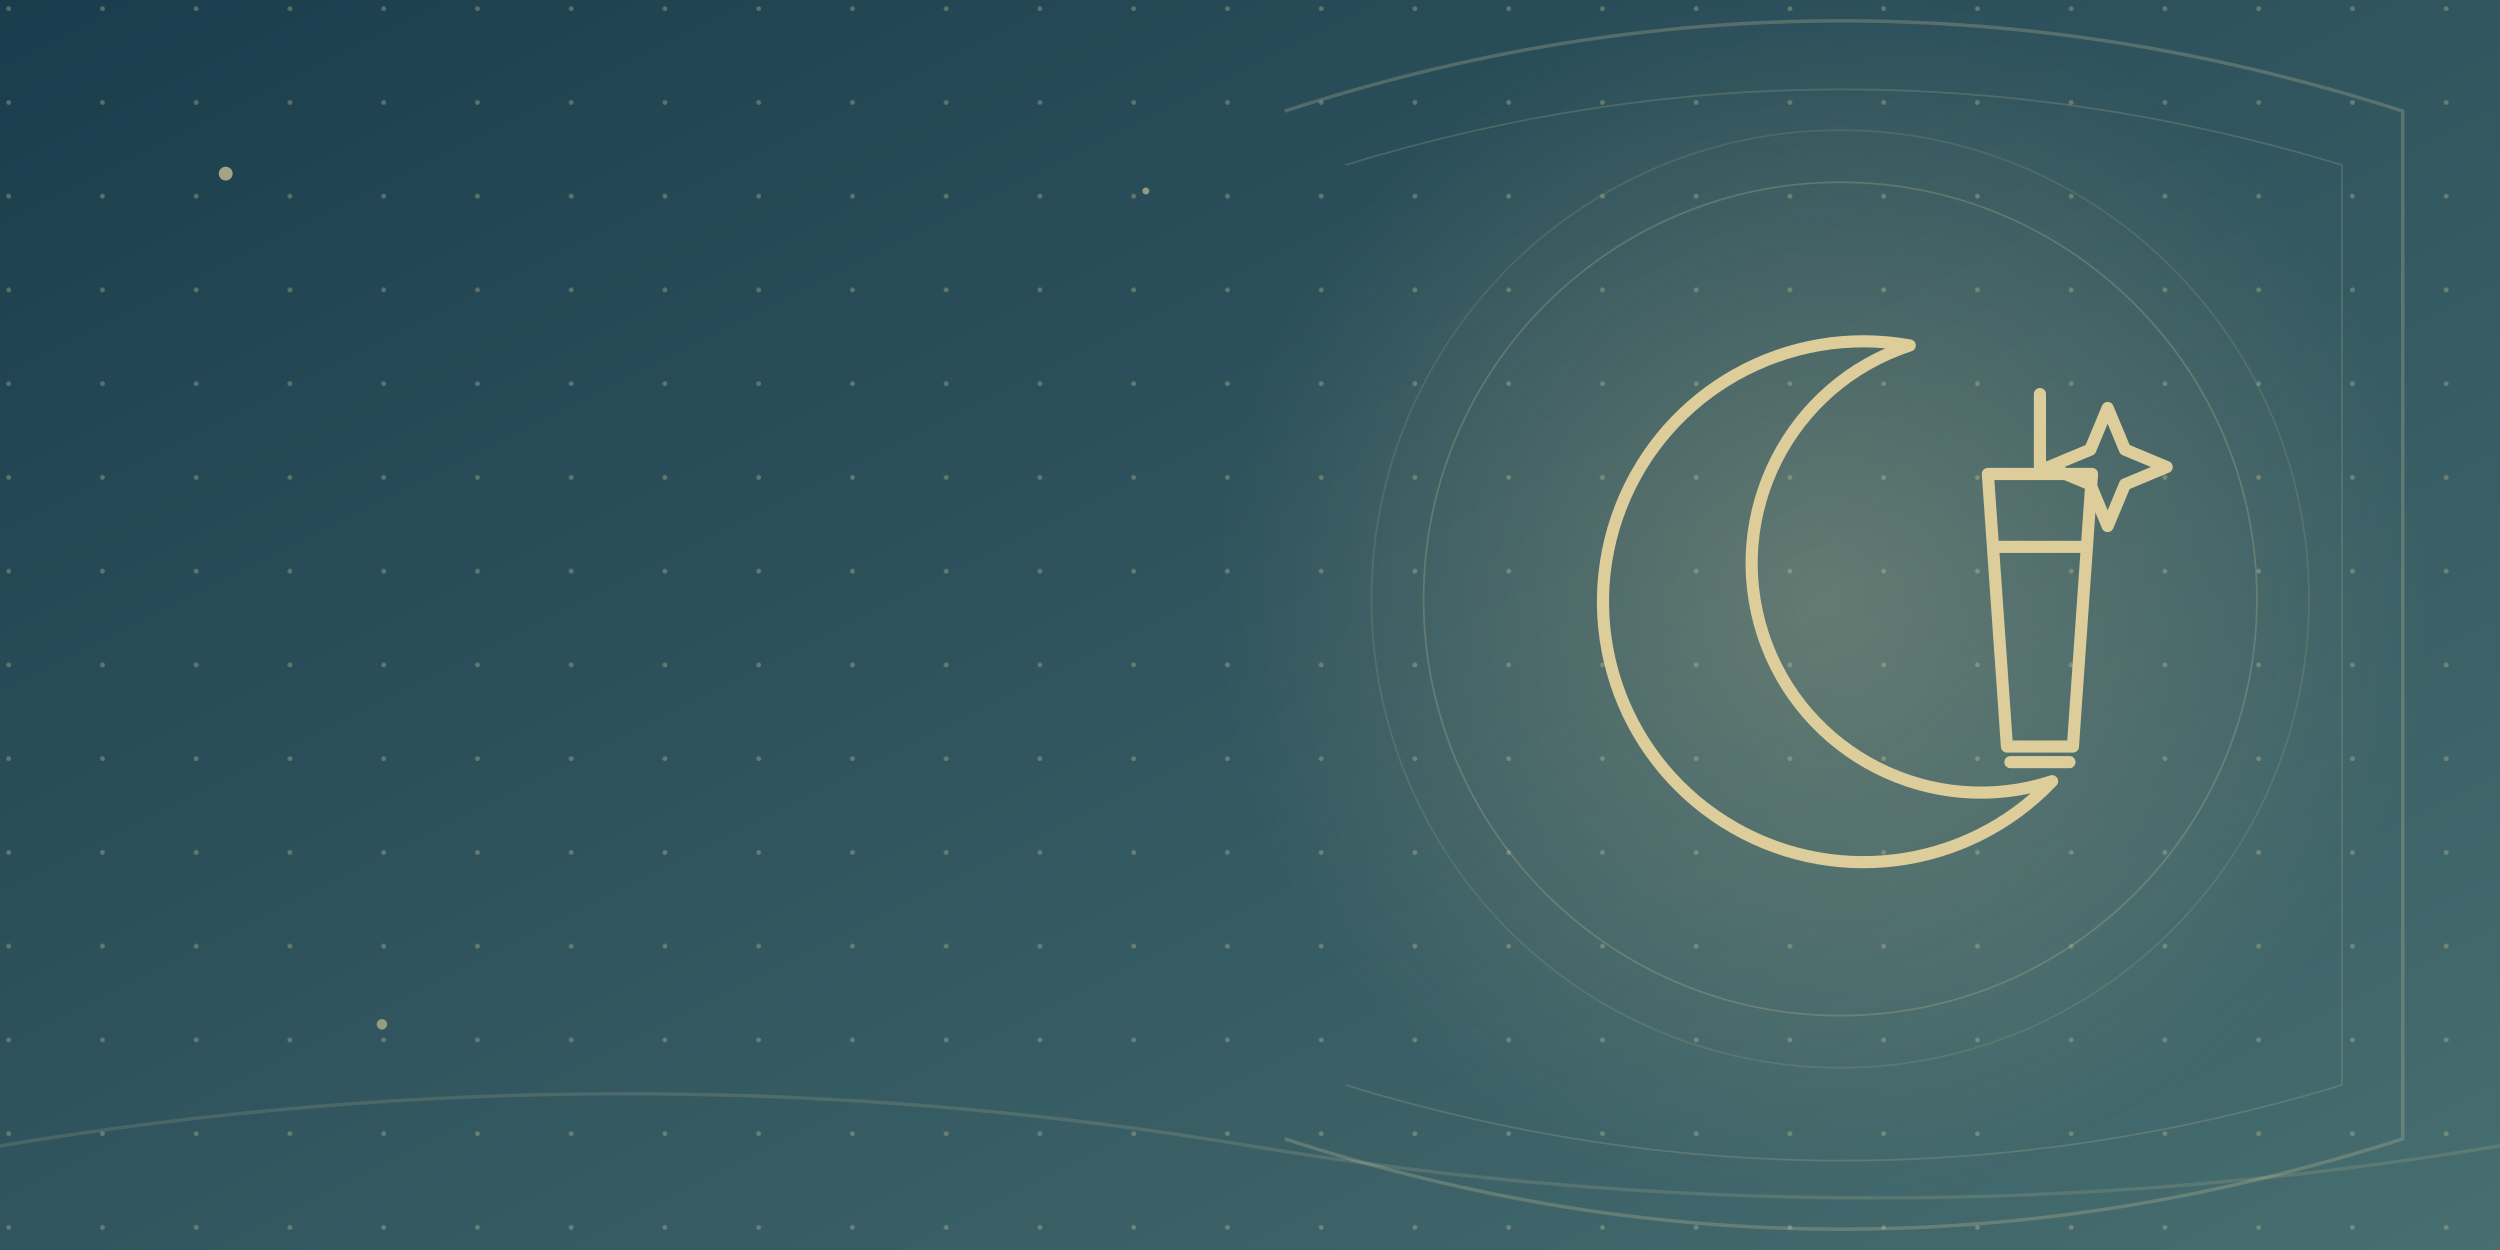
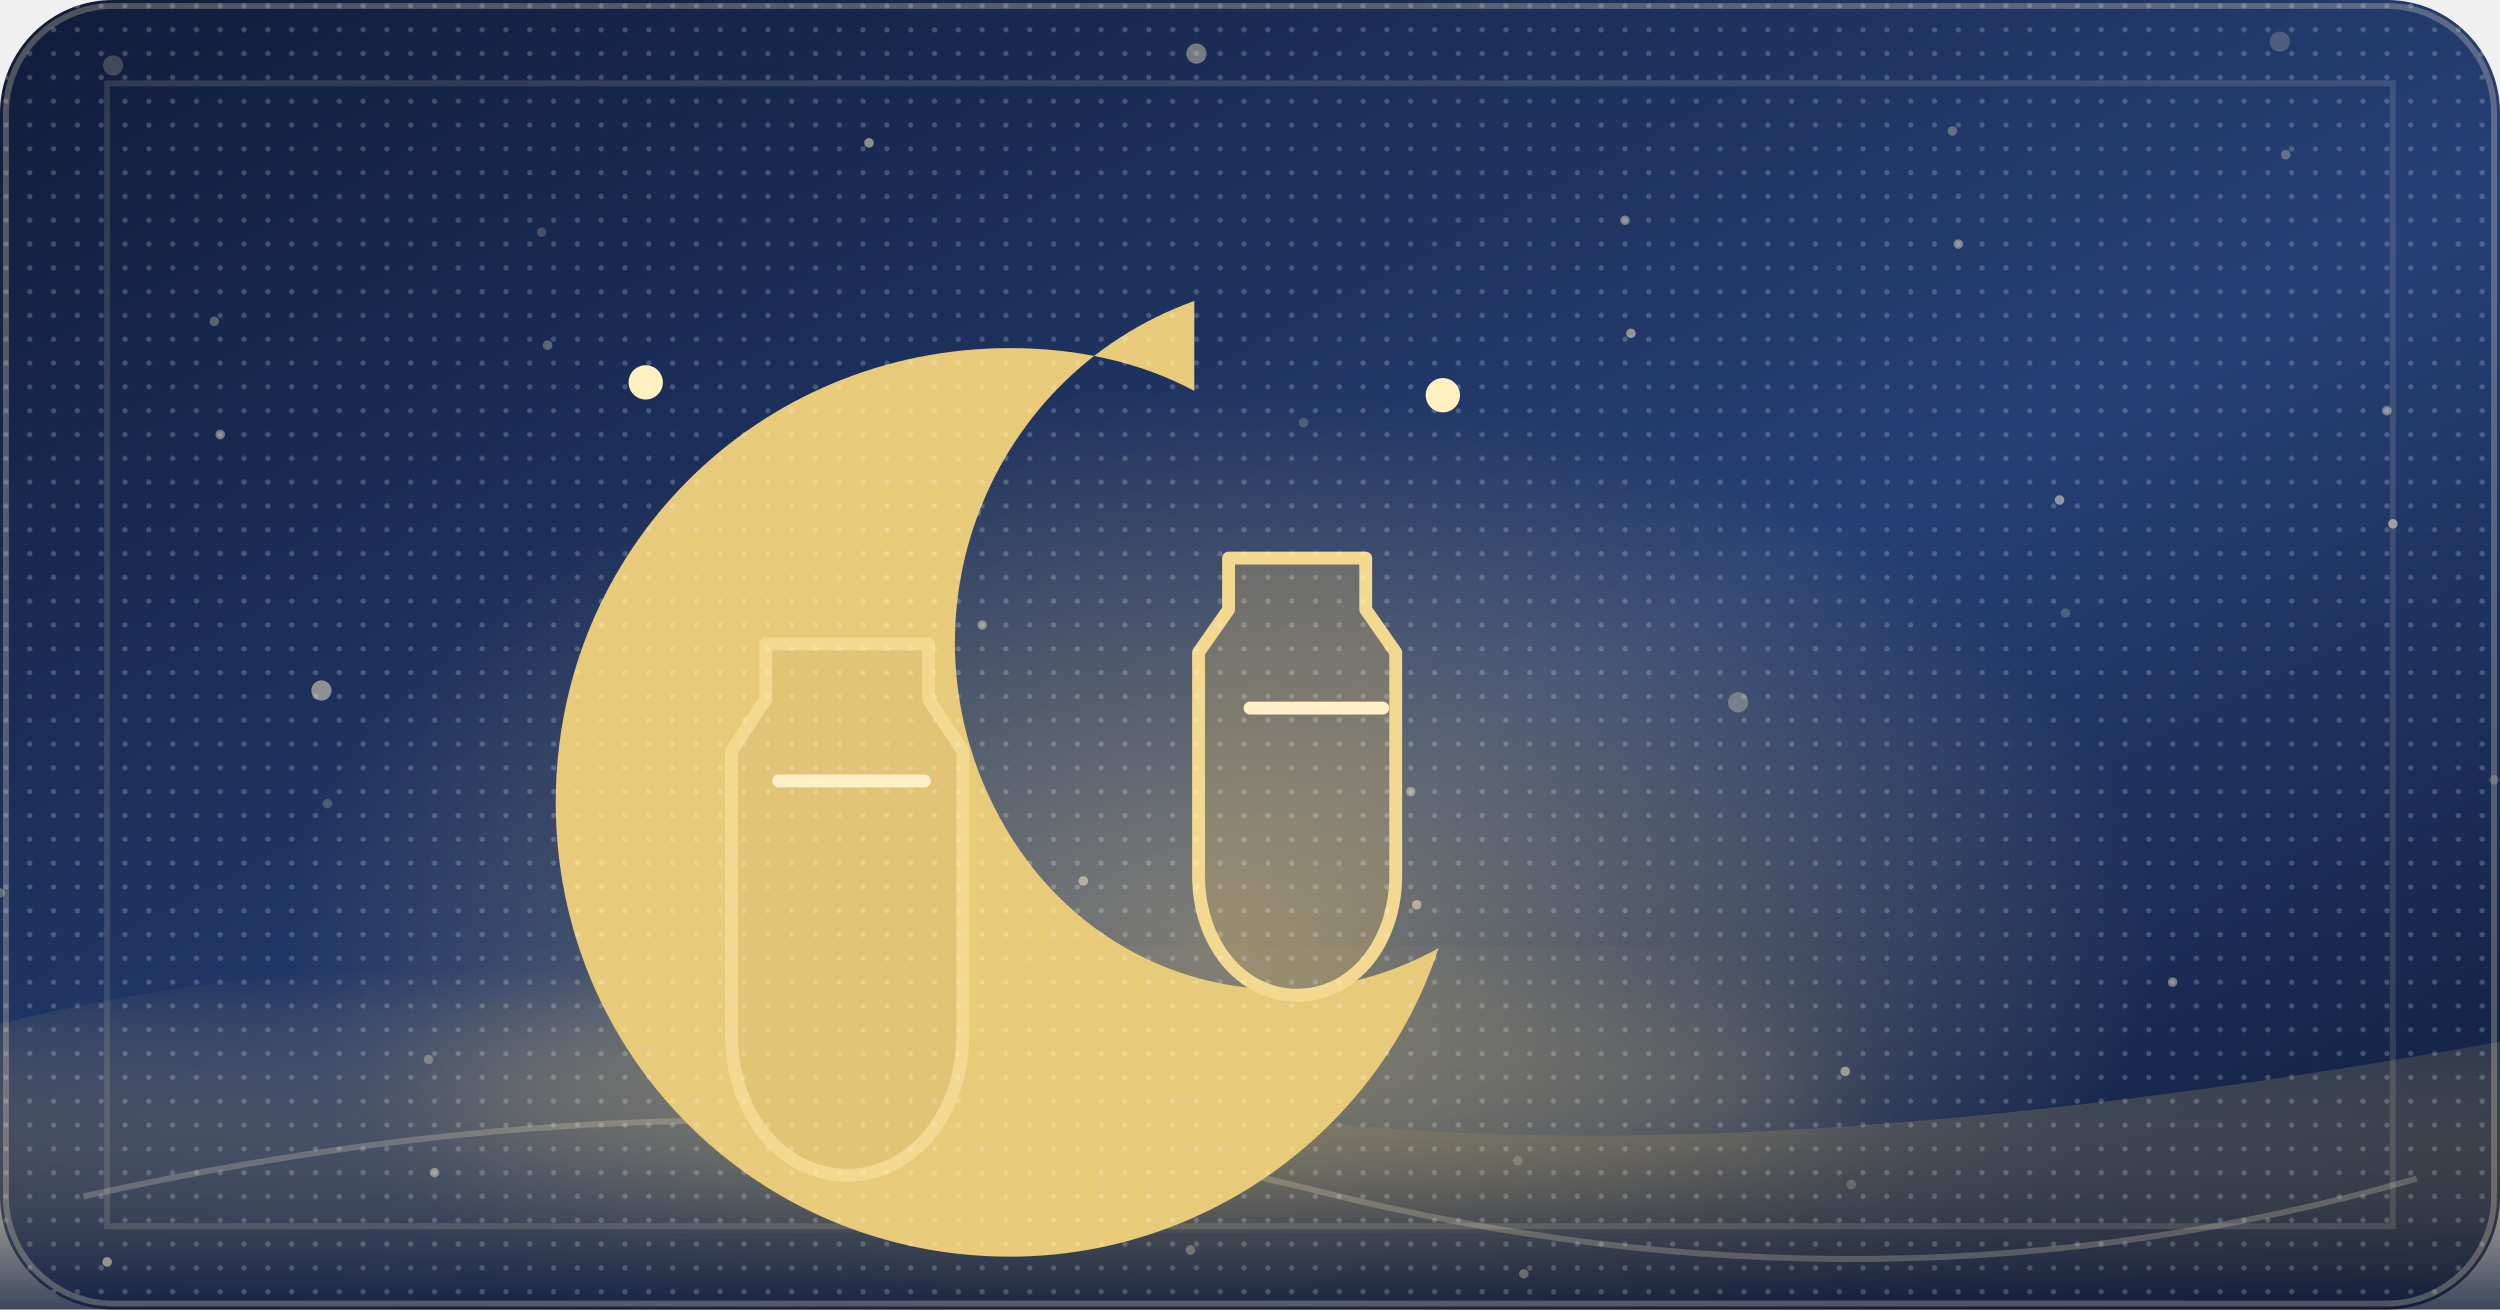
- <svg xmlns="http://www.w3.org/2000/svg" viewBox="0 0 1440 720" role="img" aria-label="Ramadan festival artwork">
+ <svg xmlns="http://www.w3.org/2000/svg" viewBox="0 0 420 220" role="img" aria-label="Ramadan festival artwork">
  <defs>
-     <linearGradient id="bg" x2="1" y2="1">
-       <stop stop-color="#1a3d4d" />
-       <stop offset="1" stop-color="#476e70" />
+     <linearGradient id="bg" x1="0" y1="0" x2="1" y2="1">
+       <stop stop-color="#101c39" />
+       <stop offset=".57" stop-color="#263f75" />
+       <stop offset="1" stop-color="#101c39" />
    </linearGradient>
-     <radialGradient id="glow">
-       <stop stop-color="#dccd9b" stop-opacity=".28" />
-       <stop offset="1" stop-color="#dccd9b" stop-opacity="0" />
+     <radialGradient id="halo">
+       <stop stop-color="#dfc276" stop-opacity=".48" />
+       <stop offset="1" stop-color="#dfc276" stop-opacity="0" />
    </radialGradient>
-     <pattern id="dots" width="54" height="54" patternUnits="userSpaceOnUse">
-       <circle cx="5" cy="5" r="1.4" fill="#dccd9b" opacity=".32" />
+     <linearGradient id="ground" x1="0" y1="0" x2="0" y2="1">
+       <stop stop-color="#dfc276" stop-opacity="0" />
+       <stop offset="1" stop-color="#101c39" stop-opacity=".8" />
+     </linearGradient>
+     <filter id="glow">
+       <feGaussianBlur stdDeviation="9" />
+     </filter>
+     <pattern id="grain" width="4" height="4" patternUnits="userSpaceOnUse">
+       <circle cx="1" cy="1" r=".45" fill="#fff" opacity=".2" />
    </pattern>
  </defs>
-   <rect width="1440" height="720" fill="url(#bg)" />
-   <rect width="1440" height="720" fill="url(#dots)" />
-   <circle cx="1050" cy="345" r="350" fill="url(#glow)" />
-   <circle cx="1060" cy="345" r="240" fill="none" stroke="#dccd9b" opacity=".22" />
-   <circle cx="1060" cy="345" r="270" fill="none" stroke="#dccd9b" opacity=".13" />
-   <path d="M740 64 Q1060 -40 1384 64 V656 Q1060 760 740 656" fill="none" stroke="#dccd9b" stroke-width="2" opacity=".24" />
-   <path d="M775 95 Q1060 8 1349 95 V625 Q1060 712 775 625" fill="none" stroke="#dccd9b" opacity=".18" />
-   <g transform="translate(1060 345)" fill="none" stroke="#dccd9b" stroke-width="7" stroke-linecap="round" stroke-linejoin="round">
-     <path d="M40 -146 A150 150 0 1 0 122 105 A124 124 0 1 1 40 -146Z" />
-     <path d="M115 -118 V-72 M85 -72 H145 L134 85 H96Z M91 -30 H139 M98 94 H132" />
-     <path d="M154 -110 L164 -86 L188 -76 L164 -66 L154 -42 L144 -66 L120 -76 L144 -86Z" />
+   <rect width="420" height="220" rx="19" fill="url(#bg)" />
+   <ellipse cx="205" cy="157" rx="156" ry="92" fill="url(#halo)" />
+   <path d="M0 172Q85 151 169 178t251-3v45H0Z" fill="url(#ground)" />
+   <path d="M14 201Q126 176 221 200t185-2" fill="none" stroke="#fff1c8" stroke-opacity=".22" />
+   <path d="M18 14h384v192H18z" fill="none" stroke="#fff1c8" stroke-opacity=".13" rx="17" />
+   <circle cx="19" cy="11" r="1.7" fill="#fff2c8" opacity=".2" />
+   <circle cx="92" cy="58" r="0.8" fill="#fff2c8" opacity=".3" />
+   <circle cx="165" cy="105" r="0.8" fill="#fff2c8" opacity=".4" />
+   <circle cx="238" cy="152" r="0.8" fill="#fff2c8" opacity=".5" />
+   <circle cx="311" cy="199" r="0.8" fill="#fff2c8" opacity=".2" />
+   <circle cx="384" cy="26" r="0.8" fill="#fff2c8" opacity=".3" />
+   <circle cx="37" cy="73" r="0.8" fill="#fff2c8" opacity=".4" />
+   <circle cx="110" cy="120" r="1.7" fill="#fff2c8" opacity=".5" />
+   <circle cx="183" cy="167" r="0.8" fill="#fff2c8" opacity=".2" />
+   <circle cx="256" cy="214" r="0.8" fill="#fff2c8" opacity=".3" />
+   <circle cx="329" cy="41" r="0.8" fill="#fff2c8" opacity=".4" />
+   <circle cx="402" cy="88" r="0.8" fill="#fff2c8" opacity=".5" />
+   <circle cx="55" cy="135" r="0.8" fill="#fff2c8" opacity=".2" />
+   <circle cx="128" cy="182" r="0.8" fill="#fff2c8" opacity=".3" />
+   <circle cx="201" cy="9" r="1.7" fill="#fff2c8" opacity=".4" />
+   <circle cx="274" cy="56" r="0.8" fill="#fff2c8" opacity=".5" />
+   <circle cx="347" cy="103" r="0.8" fill="#fff2c8" opacity=".2" />
+   <circle cx="0" cy="150" r="0.8" fill="#fff2c8" opacity=".3" />
+   <circle cx="73" cy="197" r="0.8" fill="#fff2c8" opacity=".4" />
+   <circle cx="146" cy="24" r="0.8" fill="#fff2c8" opacity=".5" />
+   <circle cx="219" cy="71" r="0.8" fill="#fff2c8" opacity=".2" />
+   <circle cx="292" cy="118" r="1.7" fill="#fff2c8" opacity=".3" />
+   <circle cx="365" cy="165" r="0.8" fill="#fff2c8" opacity=".4" />
+   <circle cx="18" cy="212" r="0.8" fill="#fff2c8" opacity=".5" />
+   <circle cx="91" cy="39" r="0.8" fill="#fff2c8" opacity=".2" />
+   <circle cx="164" cy="86" r="0.8" fill="#fff2c8" opacity=".3" />
+   <circle cx="237" cy="133" r="0.8" fill="#fff2c8" opacity=".4" />
+   <circle cx="310" cy="180" r="0.8" fill="#fff2c8" opacity=".5" />
+   <circle cx="383" cy="7" r="1.7" fill="#fff2c8" opacity=".2" />
+   <circle cx="36" cy="54" r="0.8" fill="#fff2c8" opacity=".3" />
+   <circle cx="109" cy="101" r="0.8" fill="#fff2c8" opacity=".4" />
+   <circle cx="182" cy="148" r="0.8" fill="#fff2c8" opacity=".5" />
+   <circle cx="255" cy="195" r="0.8" fill="#fff2c8" opacity=".2" />
+   <circle cx="328" cy="22" r="0.8" fill="#fff2c8" opacity=".3" />
+   <circle cx="401" cy="69" r="0.8" fill="#fff2c8" opacity=".4" />
+   <circle cx="54" cy="116" r="1.7" fill="#fff2c8" opacity=".5" />
+   <circle cx="127" cy="163" r="0.8" fill="#fff2c8" opacity=".2" />
+   <circle cx="200" cy="210" r="0.8" fill="#fff2c8" opacity=".3" />
+   <circle cx="273" cy="37" r="0.8" fill="#fff2c8" opacity=".4" />
+   <circle cx="346" cy="84" r="0.8" fill="#fff2c8" opacity=".5" />
+   <circle cx="419" cy="131" r="0.8" fill="#fff2c8" opacity=".2" />
+   <circle cx="72" cy="178" r="0.8" fill="#fff2c8" opacity=".3" />
+   <ellipse cx="190" cy="183" rx="118" ry="20" fill="#dfc276" opacity=".18" filter="url(#glow)" />
+   <g transform="translate(48 -2) scale(.72)" stroke-linecap="round" stroke-linejoin="round">
+     <path d="M212 73c-50 18-71 77-44 123 21 36 65 48 101 28-14 43-55 72-100 72-59 0-106-47-106-106S110 84 169 84c15 0 30 3 43 10Z" fill="#e7cb7b" />
+     <path d="M112 153h38v13l8 12v66c0 19-12 33-27 33s-27-14-27-33v-66l8-12Zm108-20h32v12l7 10v52c0 16-10 28-23 28s-23-12-23-28v-52l7-10Z" fill="#d5b66d" fill-opacity=".3" stroke="#f3d990" stroke-width="3" />
+     <path d="M115 185h34m76-17h31" stroke="#fff0c7" stroke-width="3" />
+     <circle cx="270" cy="95" r="4" fill="#fff0bf" />
+     <circle cx="84" cy="92" r="4" fill="#fff0bf" />
  </g>
-   <path d="M0 660 Q360 600 720 660 T1440 660" fill="none" stroke="#dccd9b" opacity=".15" stroke-width="2" />
-   <circle cx="130" cy="100" r="4" fill="#dccd9b" opacity=".7" />
-   <circle cx="220" cy="590" r="3" fill="#dccd9b" opacity=".6" />
-   <circle cx="660" cy="110" r="2" fill="#dccd9b" opacity=".6" />
+   <rect width="420" height="220" rx="19" fill="url(#grain)" />
+   <rect x="1" y="1" width="418" height="218" rx="18" fill="none" stroke="#fff1c8" stroke-opacity=".26" />
</svg>
